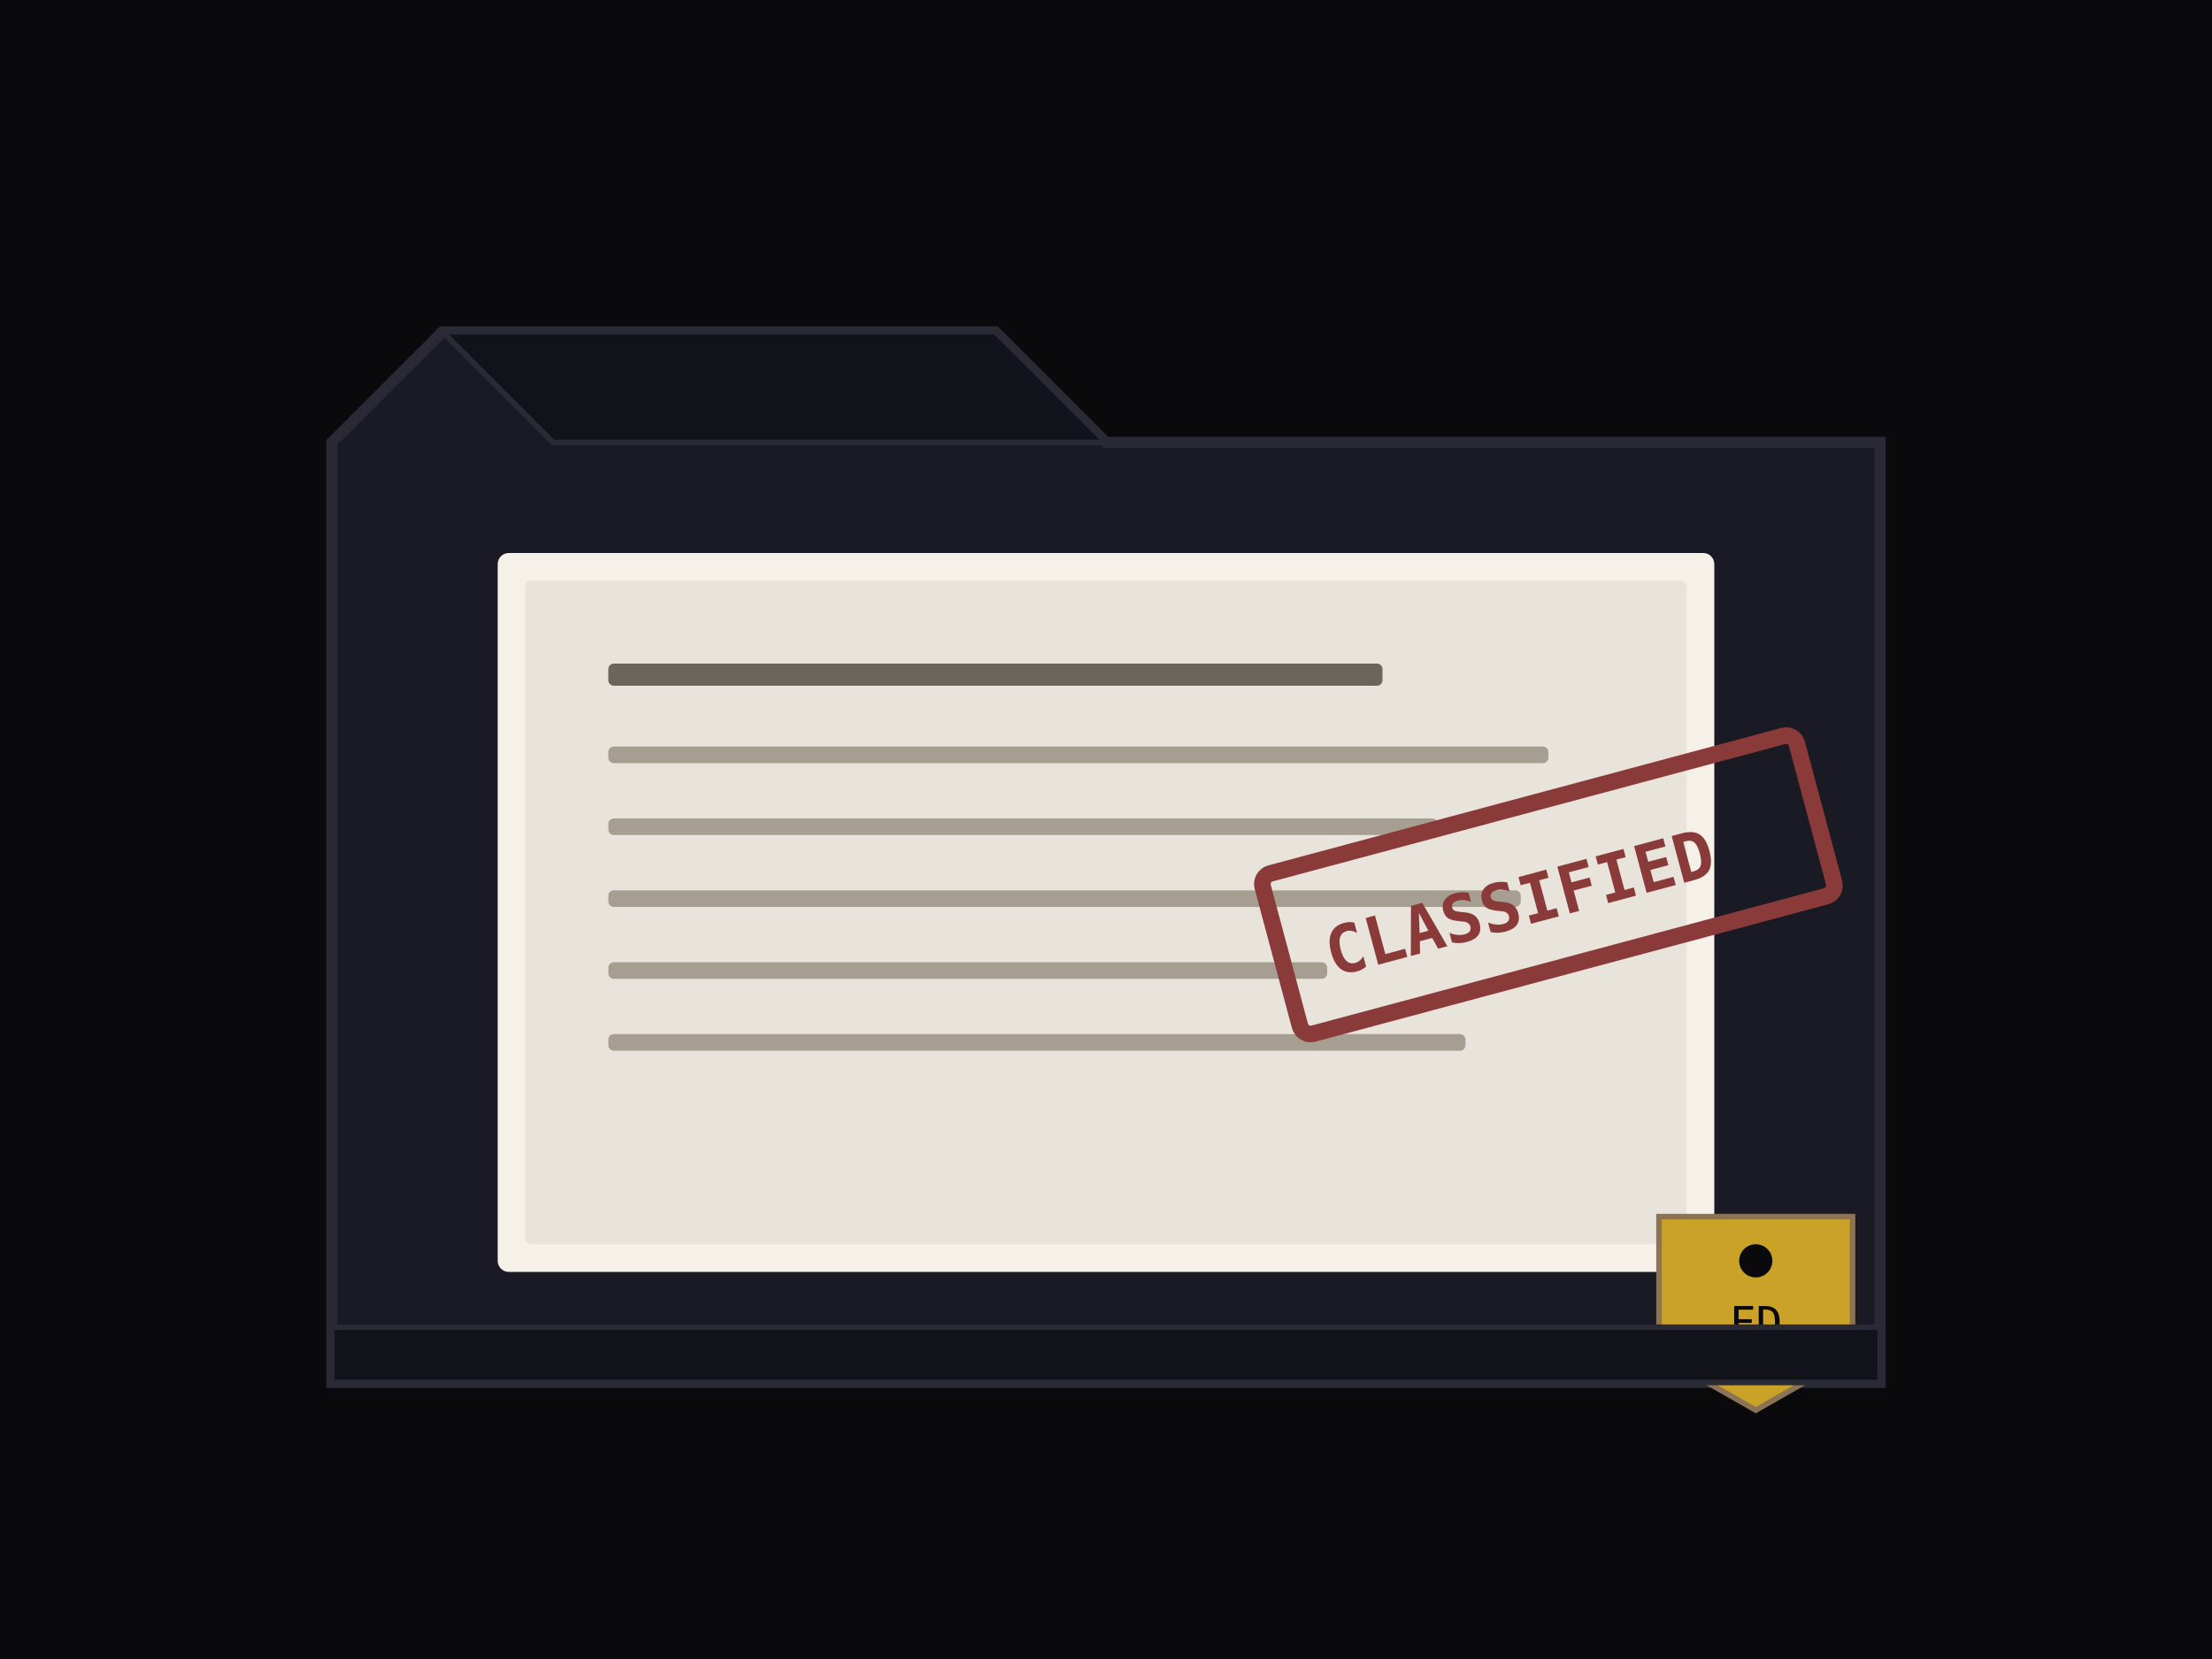
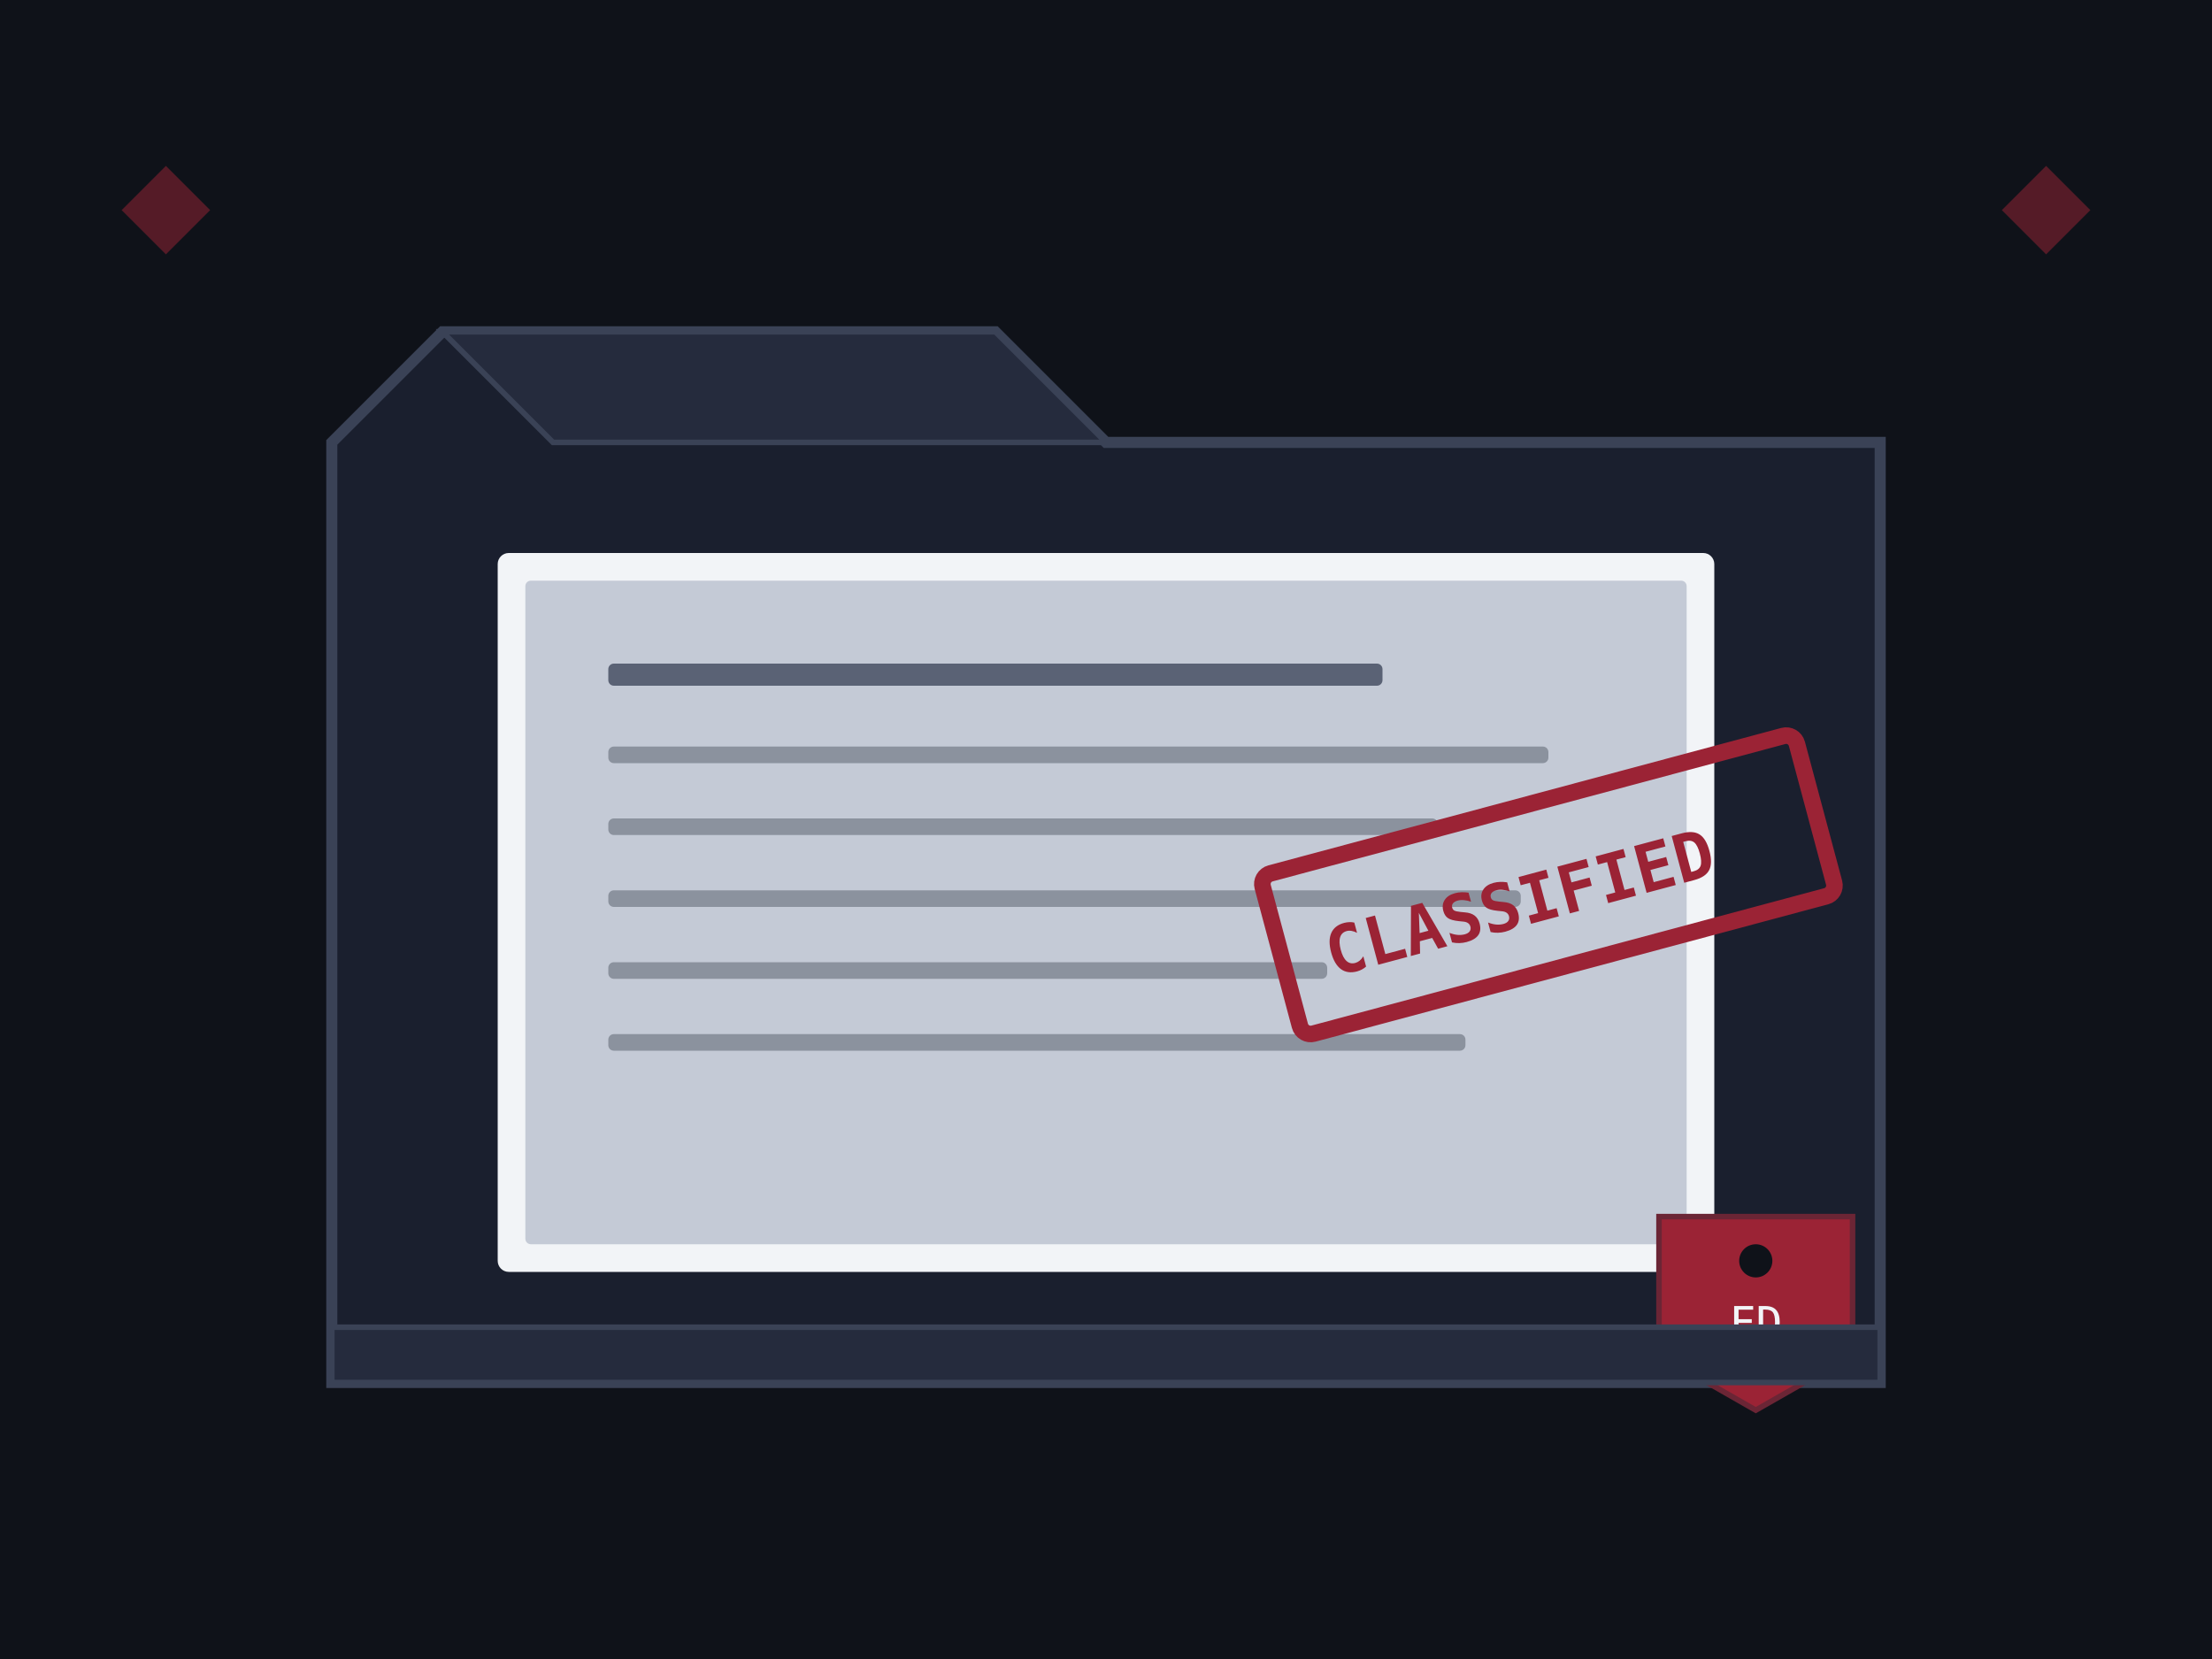
<svg xmlns="http://www.w3.org/2000/svg" viewBox="0 0 400 300" fill="none">
-   <rect width="400" height="300" fill="#0a0a0c" />
-   <path d="M60 80 L60 250 L340 250 L340 80 L200 80 L180 60 L80 60 L60 80 Z" fill="#1a1a24" stroke="#2a2a36" stroke-width="2" />
-   <path d="M80 60 L180 60 L200 80 L100 80 Z" fill="#12121a" stroke="#2a2a36" stroke-width="1" />
-   <rect x="90" y="100" width="220" height="130" fill="#f5f0e8" rx="2" />
-   <rect x="95" y="105" width="210" height="120" fill="#e8e3db" rx="1" />
-   <rect x="110" y="120" width="140" height="4" fill="#6b665c" rx="1" />
-   <rect x="110" y="135" width="170" height="3" fill="#a69f91" rx="1" />
-   <rect x="110" y="148" width="150" height="3" fill="#a69f91" rx="1" />
-   <rect x="110" y="161" width="165" height="3" fill="#a69f91" rx="1" />
-   <rect x="110" y="174" width="130" height="3" fill="#a69f91" rx="1" />
-   <rect x="110" y="187" width="155" height="3" fill="#a69f91" rx="1" />
+   <rect width="400" height="300" fill="#0f1219" />
+   <path d="M60 80 L60 250 L340 250 L340 80 L200 80 L180 60 L80 60 L60 80 Z" fill="#1a1f2e" stroke="#3a4256" stroke-width="2" />
+   <path d="M80 60 L180 60 L200 80 L100 80 Z" fill="#252b3d" stroke="#3a4256" stroke-width="1" />
+   <rect x="90" y="100" width="220" height="130" fill="#f2f4f7" rx="2" />
+   <rect x="95" y="105" width="210" height="120" fill="#c4cad6" rx="1" />
+   <rect x="110" y="120" width="140" height="4" fill="#5a6275" rx="1" />
+   <rect x="110" y="135" width="170" height="3" fill="#8b929e" rx="1" />
+   <rect x="110" y="148" width="150" height="3" fill="#8b929e" rx="1" />
+   <rect x="110" y="161" width="165" height="3" fill="#8b929e" rx="1" />
+   <rect x="110" y="174" width="130" height="3" fill="#8b929e" rx="1" />
+   <rect x="110" y="187" width="155" height="3" fill="#8b929e" rx="1" />
  <g transform="rotate(-15 280 160)">
-     <rect x="230" y="145" width="100" height="30" fill="none" stroke="#8b3a3a" stroke-width="3" rx="2" />
-     <text x="238" y="166" font-family="monospace" font-size="12" font-weight="bold" fill="#8b3a3a">CLASSIFIED</text>
+     <rect x="230" y="145" width="100" height="30" fill="none" stroke="#9b2335" stroke-width="3" rx="2" />
+     <text x="238" y="166" font-family="monospace" font-size="12" font-weight="bold" fill="#9b2335">CLASSIFIED</text>
  </g>
  <g transform="translate(300, 220)">
-     <path d="M0 0 L35 0 L35 25 L17.5 35 L0 25 Z" fill="#c9a227" stroke="#8b7355" stroke-width="1" />
-     <circle cx="17.5" cy="8" r="3" fill="#0a0a0c" />
-     <text x="17.5" y="22" font-family="monospace" font-size="8" fill="#0a0a0c" text-anchor="middle">FD</text>
+     <path d="M0 0 L35 0 L35 25 L17.5 35 L0 25 Z" fill="#9b2335" stroke="#6b2535" stroke-width="1" />
+     <circle cx="17.5" cy="8" r="3" fill="#0f1219" />
+     <text x="17.5" y="22" font-family="monospace" font-size="8" fill="#f2f4f7" text-anchor="middle">FD</text>
  </g>
-   <path d="M60 250 L60 240 L340 240 L340 250 Z" fill="#12121a" stroke="#2a2a36" stroke-width="1" />
+   <path d="M60 250 L60 240 L340 240 L340 250 Z" fill="#252b3d" stroke="#3a4256" stroke-width="1" />
+   <g fill="#9b2335" opacity="0.5">
+     <polygon points="30,30 38,38 30,46 22,38" />
+     <polygon points="370,30 378,38 370,46 362,38" />
+   </g>
</svg>
